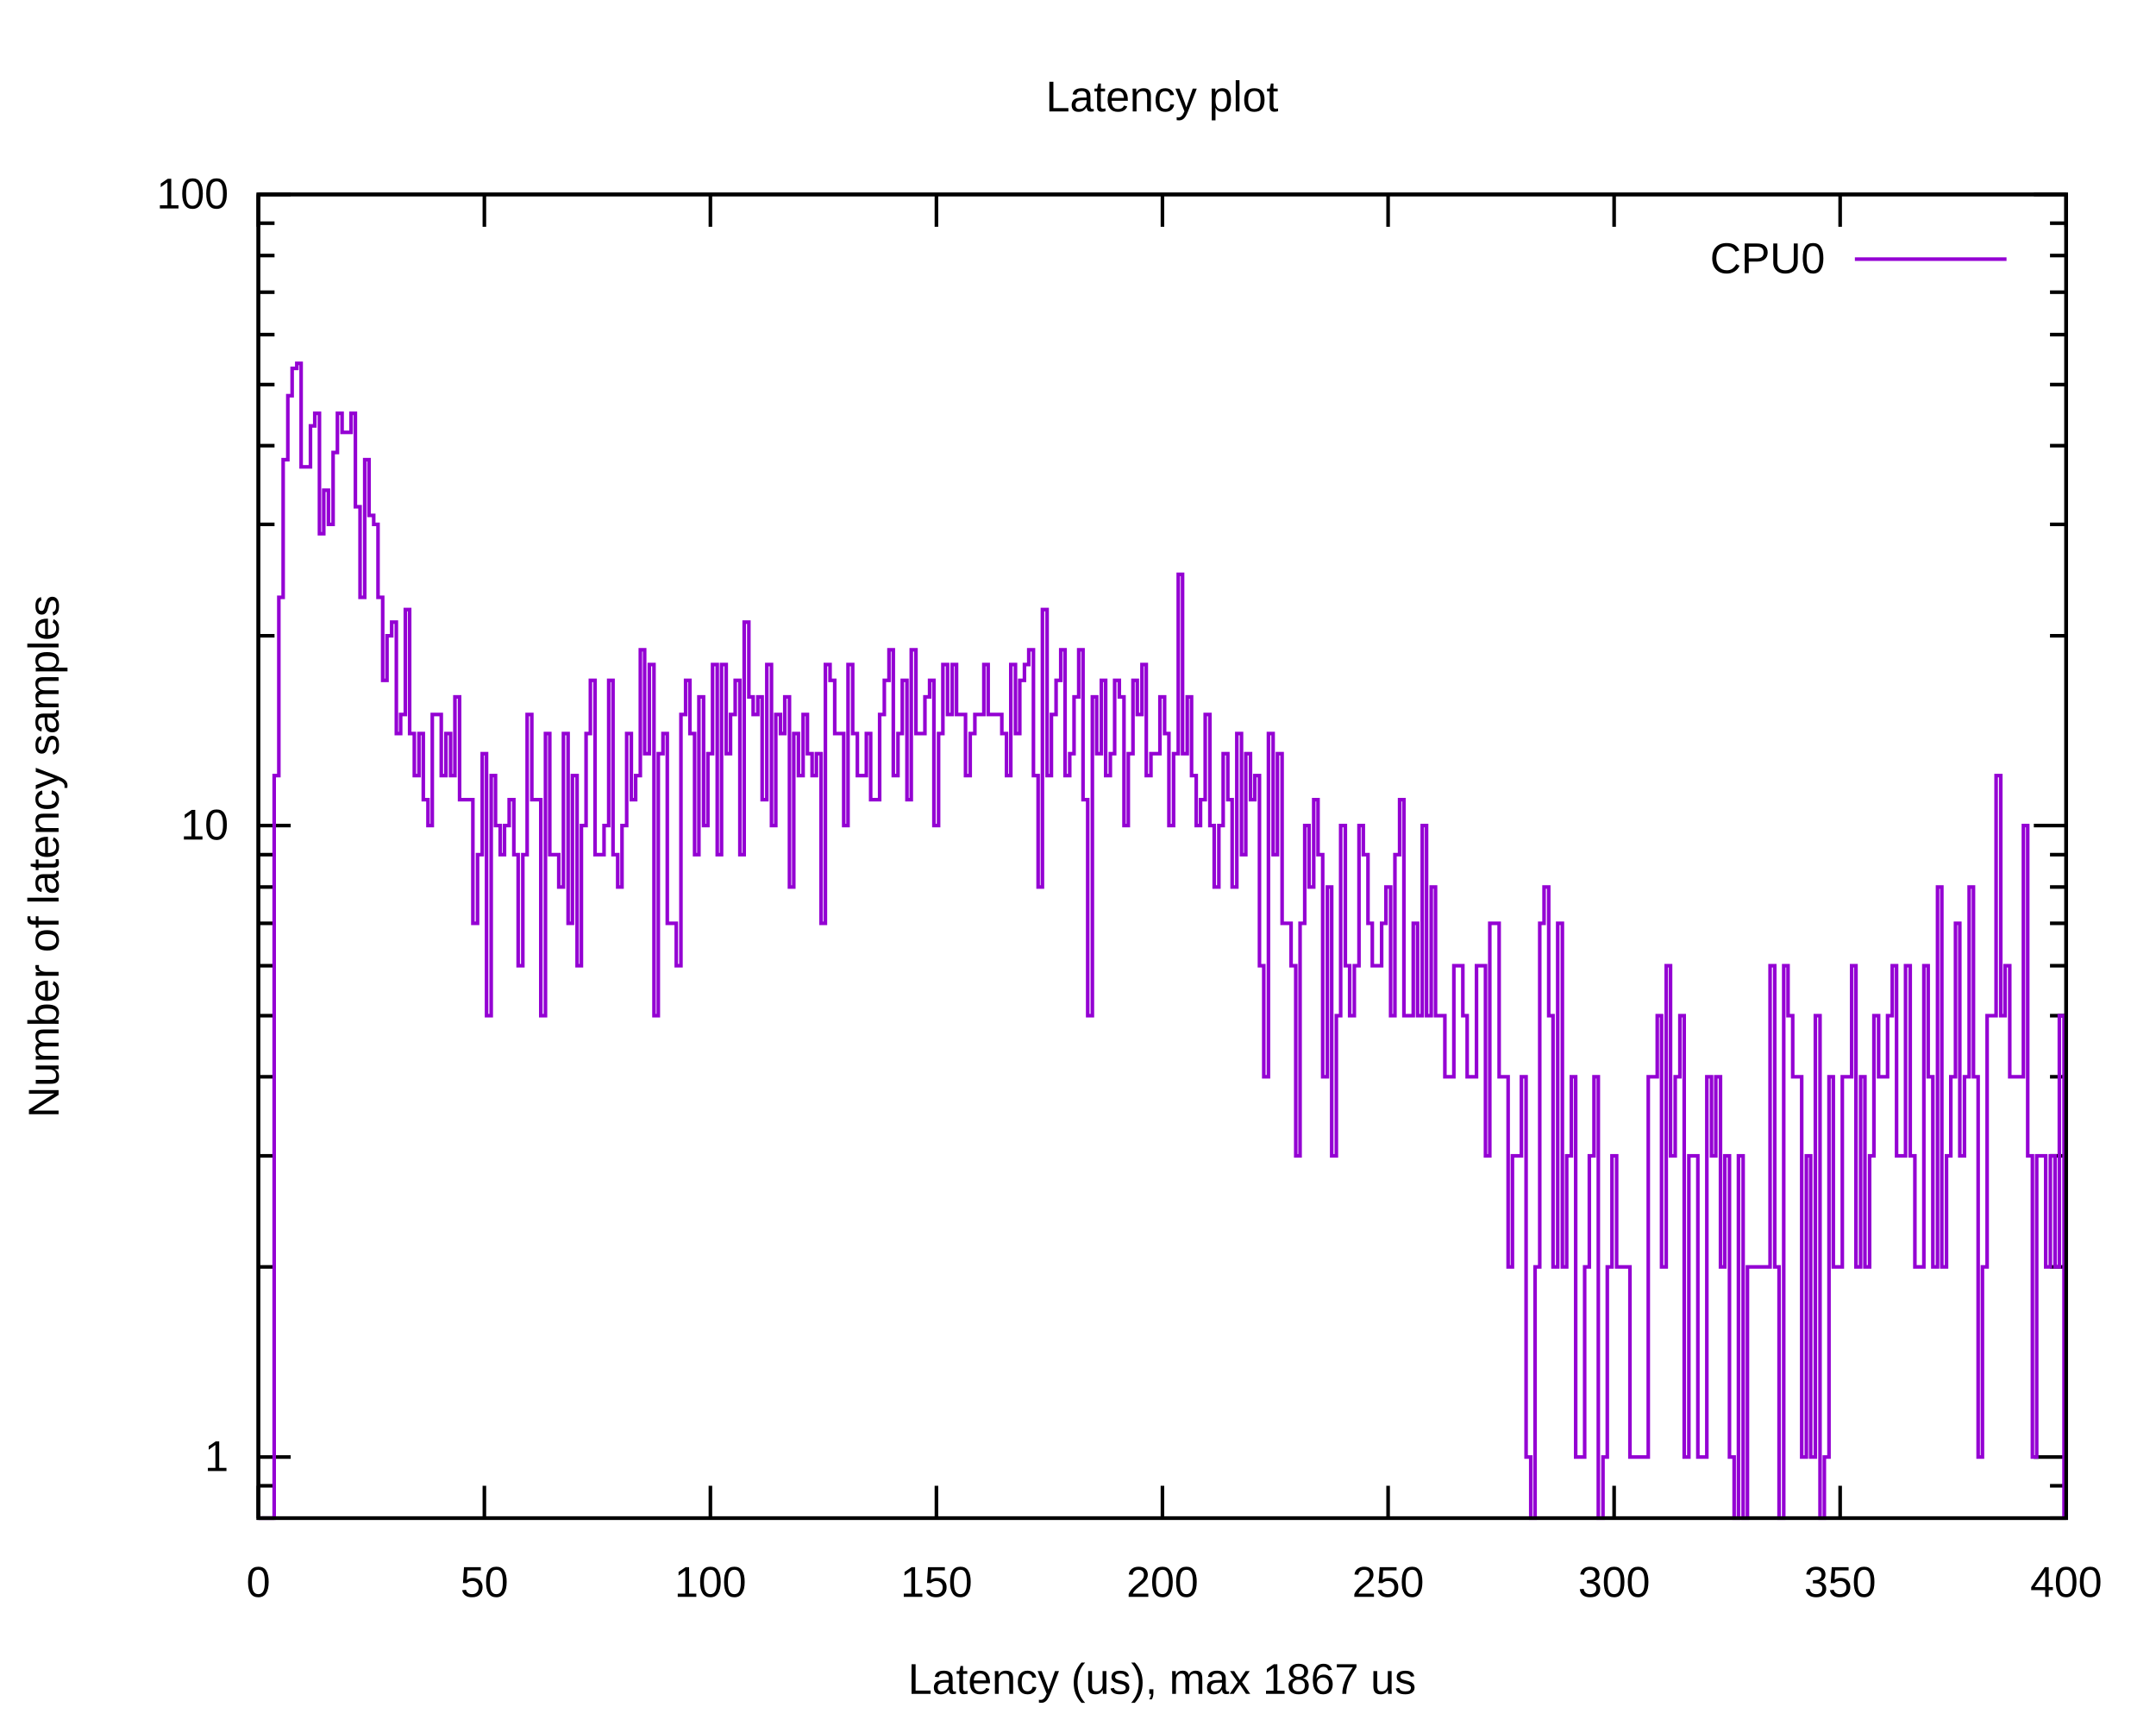
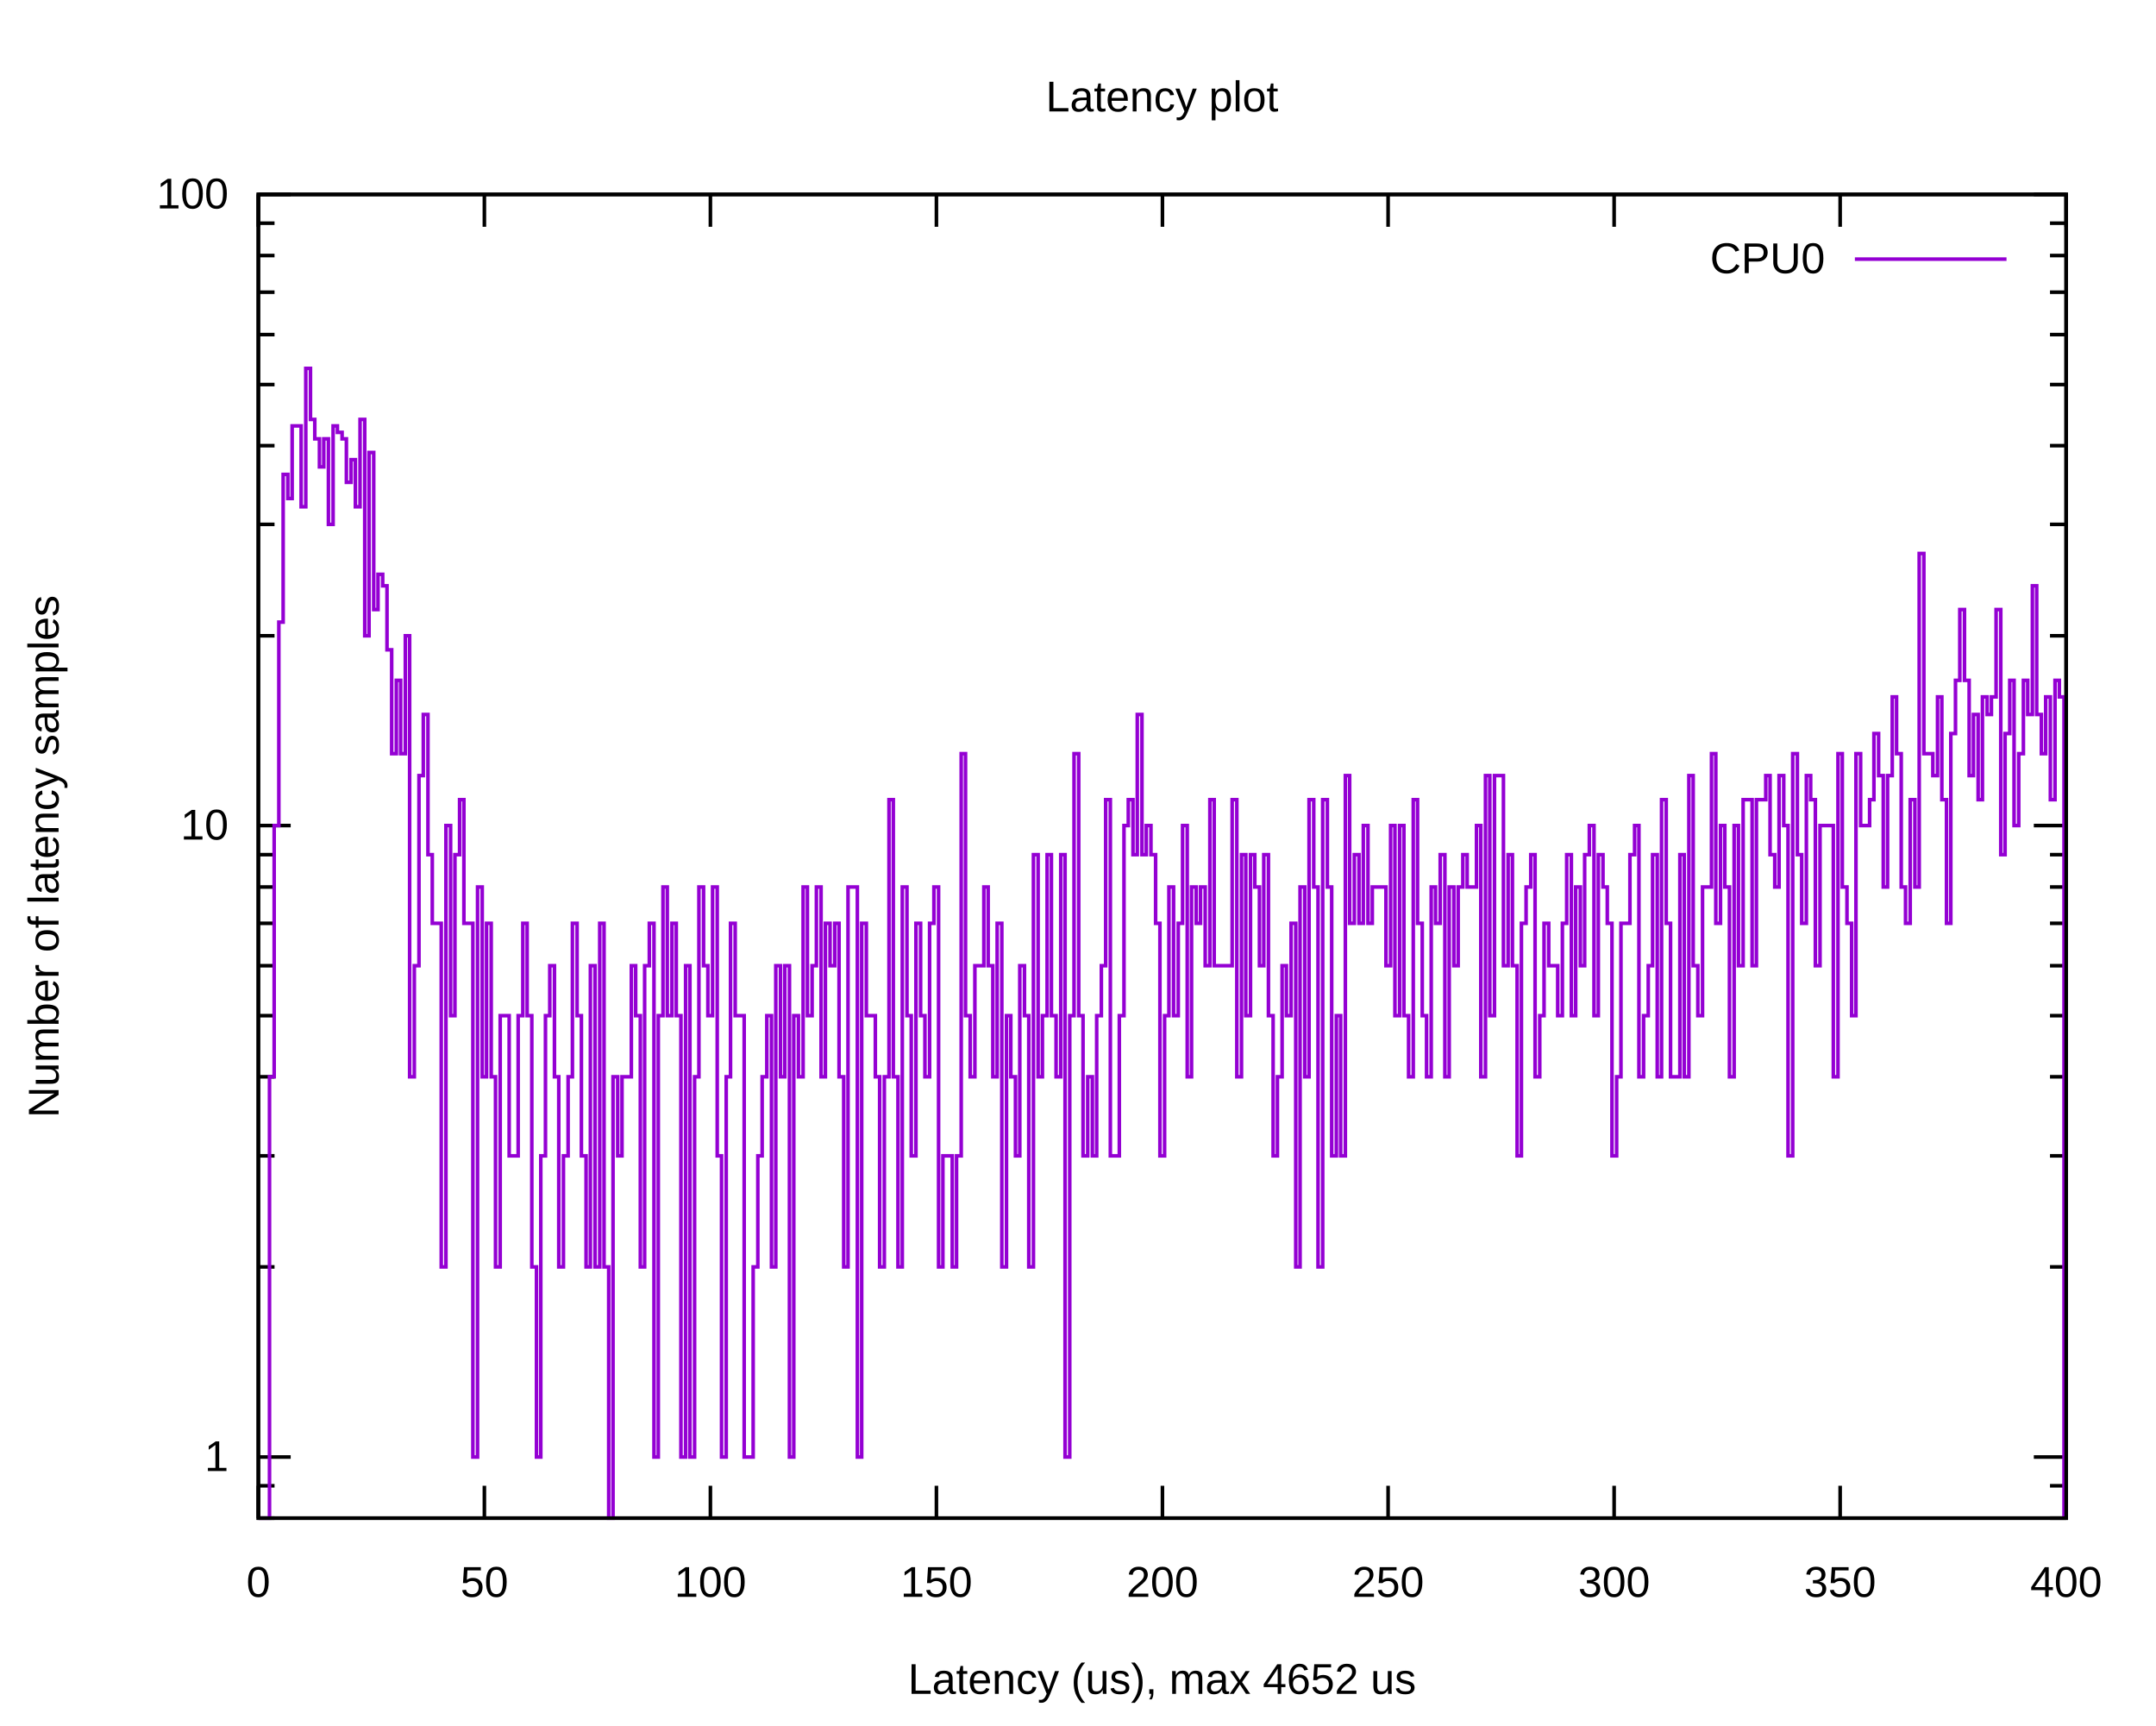
<svg xmlns="http://www.w3.org/2000/svg" xmlns:xlink="http://www.w3.org/1999/xlink" width="600" height="480" viewBox="0 0 600 480">
  <g id="gnuplot_canvas">
    <rect x="0" y="0" width="600" height="480" fill="none" />
    <defs>
      <circle id="gpDot" r="0.5" stroke-width="0.5" stroke="currentColor" />
      <path id="gpPt0" stroke-width="0.222" stroke="currentColor" d="M-1,0 h2 M0,-1 v2" />
      <path id="gpPt1" stroke-width="0.222" stroke="currentColor" d="M-1,-1 L1,1 M1,-1 L-1,1" />
      <path id="gpPt2" stroke-width="0.222" stroke="currentColor" d="M-1,0 L1,0 M0,-1 L0,1 M-1,-1 L1,1 M-1,1 L1,-1" />
      <rect id="gpPt3" stroke-width="0.222" stroke="currentColor" x="-1" y="-1" width="2" height="2" />
      <rect id="gpPt4" stroke-width="0.222" stroke="currentColor" fill="currentColor" x="-1" y="-1" width="2" height="2" />
      <circle id="gpPt5" stroke-width="0.222" stroke="currentColor" cx="0" cy="0" r="1" />
      <use xlink:href="#gpPt5" id="gpPt6" fill="currentColor" stroke="none" />
      <path id="gpPt7" stroke-width="0.222" stroke="currentColor" d="M0,-1.33 L-1.33,0.67 L1.33,0.67 z" />
      <use xlink:href="#gpPt7" id="gpPt8" fill="currentColor" stroke="none" />
      <use xlink:href="#gpPt7" id="gpPt9" stroke="currentColor" transform="rotate(180)" />
      <use xlink:href="#gpPt9" id="gpPt10" fill="currentColor" stroke="none" />
      <use xlink:href="#gpPt3" id="gpPt11" stroke="currentColor" transform="rotate(45)" />
      <use xlink:href="#gpPt11" id="gpPt12" fill="currentColor" stroke="none" />
      <path id="gpPt13" stroke-width="0.222" stroke="currentColor" d="M0,1.330 L1.265,0.411 L0.782,-1.067 L-0.782,-1.076 L-1.265,0.411 z" />
      <use xlink:href="#gpPt13" id="gpPt14" fill="currentColor" stroke="none" />
      <filter id="textbox" filterUnits="objectBoundingBox" x="0" y="0" height="1" width="1">
        <feFlood flood-color="white" flood-opacity="1" result="bgnd" />
        <feComposite in="SourceGraphic" in2="bgnd" operator="atop" />
      </filter>
      <filter id="greybox" filterUnits="objectBoundingBox" x="0" y="0" height="1" width="1">
        <feFlood flood-color="lightgrey" flood-opacity="1" result="grey" />
        <feComposite in="SourceGraphic" in2="grey" operator="atop" />
      </filter>
    </defs>
    <g fill="none" color="white" stroke="currentColor" stroke-width="1.00" stroke-linecap="butt" stroke-linejoin="miter">
</g>
    <g fill="none" color="black" stroke="currentColor" stroke-width="1.00" stroke-linecap="butt" stroke-linejoin="miter">
      <path stroke="black" d="M71.9,422.4 L76.4,422.4 M575.0,422.4 L570.5,422.4 M71.9,413.4 L76.4,413.4 M575.0,413.4 L570.5,413.4   M71.9,405.4 L80.9,405.4 M575.0,405.4 L566.0,405.4  " />
      <g transform="translate(63.6,409.3)" stroke="none" fill="black" font-family="Arial" font-size="12.00" text-anchor="end">
        <text>
          <tspan font-family="Arial"> 1</tspan>
        </text>
      </g>
    </g>
    <g fill="none" color="black" stroke="currentColor" stroke-width="1.00" stroke-linecap="butt" stroke-linejoin="miter">
      <path stroke="black" d="M71.9,352.5 L76.4,352.5 M575.0,352.5 L570.5,352.5 M71.9,321.6 L76.4,321.6 M575.0,321.6 L570.5,321.6   M71.9,299.6 L76.4,299.6 M575.0,299.6 L570.5,299.6 M71.9,282.6 L76.4,282.6 M575.0,282.6 L570.5,282.6   M71.9,268.7 L76.4,268.7 M575.0,268.7 L570.5,268.7 M71.9,256.9 L76.4,256.9 M575.0,256.9 L570.5,256.9   M71.9,246.8 L76.4,246.8 M575.0,246.8 L570.5,246.8 M71.9,237.8 L76.4,237.8 M575.0,237.8 L570.5,237.8   M71.9,229.7 L80.9,229.7 M575.0,229.7 L566.0,229.7  " />
      <g transform="translate(63.6,233.6)" stroke="none" fill="black" font-family="Arial" font-size="12.00" text-anchor="end">
        <text>
          <tspan font-family="Arial"> 10</tspan>
        </text>
      </g>
    </g>
    <g fill="none" color="black" stroke="currentColor" stroke-width="1.00" stroke-linecap="butt" stroke-linejoin="miter">
      <path stroke="black" d="M71.9,176.9 L76.4,176.9 M575.0,176.9 L570.5,176.9 M71.9,145.9 L76.4,145.9 M575.0,145.9 L570.5,145.9   M71.9,124.0 L76.4,124.0 M575.0,124.0 L570.5,124.0 M71.9,107.0 L76.4,107.0 M575.0,107.0 L570.5,107.0   M71.9,93.1 L76.4,93.1 M575.0,93.1 L570.5,93.1 M71.9,81.3 L76.4,81.3 M575.0,81.3 L570.5,81.3   M71.9,71.1 L76.4,71.1 M575.0,71.1 L570.5,71.1 M71.9,62.1 L76.4,62.1 M575.0,62.1 L570.5,62.1   M71.9,54.1 L80.9,54.1 M575.0,54.1 L566.0,54.1  " />
      <g transform="translate(63.6,58.0)" stroke="none" fill="black" font-family="Arial" font-size="12.00" text-anchor="end">
        <text>
          <tspan font-family="Arial"> 100</tspan>
        </text>
      </g>
    </g>
    <g fill="none" color="black" stroke="currentColor" stroke-width="1.00" stroke-linecap="butt" stroke-linejoin="miter">
      <path stroke="black" d="M71.9,422.4 L71.9,413.4 M71.9,54.1 L71.9,63.1  " />
      <g transform="translate(71.9,444.3)" stroke="none" fill="black" font-family="Arial" font-size="12.00" text-anchor="middle">
        <text>
          <tspan font-family="Arial"> 0</tspan>
        </text>
      </g>
    </g>
    <g fill="none" color="black" stroke="currentColor" stroke-width="1.00" stroke-linecap="butt" stroke-linejoin="miter">
      <path stroke="black" d="M134.8,422.4 L134.8,413.4 M134.8,54.1 L134.8,63.1  " />
      <g transform="translate(134.8,444.3)" stroke="none" fill="black" font-family="Arial" font-size="12.00" text-anchor="middle">
        <text>
          <tspan font-family="Arial"> 50</tspan>
        </text>
      </g>
    </g>
    <g fill="none" color="black" stroke="currentColor" stroke-width="1.00" stroke-linecap="butt" stroke-linejoin="miter">
      <path stroke="black" d="M197.7,422.4 L197.7,413.4 M197.7,54.1 L197.7,63.1  " />
      <g transform="translate(197.7,444.3)" stroke="none" fill="black" font-family="Arial" font-size="12.00" text-anchor="middle">
        <text>
          <tspan font-family="Arial"> 100</tspan>
        </text>
      </g>
    </g>
    <g fill="none" color="black" stroke="currentColor" stroke-width="1.00" stroke-linecap="butt" stroke-linejoin="miter">
      <path stroke="black" d="M260.6,422.4 L260.6,413.4 M260.6,54.1 L260.6,63.1  " />
      <g transform="translate(260.6,444.3)" stroke="none" fill="black" font-family="Arial" font-size="12.00" text-anchor="middle">
        <text>
          <tspan font-family="Arial"> 150</tspan>
        </text>
      </g>
    </g>
    <g fill="none" color="black" stroke="currentColor" stroke-width="1.00" stroke-linecap="butt" stroke-linejoin="miter">
      <path stroke="black" d="M323.5,422.4 L323.5,413.4 M323.5,54.1 L323.5,63.1  " />
      <g transform="translate(323.5,444.3)" stroke="none" fill="black" font-family="Arial" font-size="12.00" text-anchor="middle">
        <text>
          <tspan font-family="Arial"> 200</tspan>
        </text>
      </g>
    </g>
    <g fill="none" color="black" stroke="currentColor" stroke-width="1.00" stroke-linecap="butt" stroke-linejoin="miter">
      <path stroke="black" d="M386.3,422.4 L386.3,413.4 M386.3,54.1 L386.3,63.1  " />
      <g transform="translate(386.3,444.3)" stroke="none" fill="black" font-family="Arial" font-size="12.00" text-anchor="middle">
        <text>
          <tspan font-family="Arial"> 250</tspan>
        </text>
      </g>
    </g>
    <g fill="none" color="black" stroke="currentColor" stroke-width="1.00" stroke-linecap="butt" stroke-linejoin="miter">
      <path stroke="black" d="M449.2,422.4 L449.2,413.4 M449.2,54.1 L449.2,63.1  " />
      <g transform="translate(449.2,444.3)" stroke="none" fill="black" font-family="Arial" font-size="12.00" text-anchor="middle">
        <text>
          <tspan font-family="Arial"> 300</tspan>
        </text>
      </g>
    </g>
    <g fill="none" color="black" stroke="currentColor" stroke-width="1.00" stroke-linecap="butt" stroke-linejoin="miter">
      <path stroke="black" d="M512.1,422.4 L512.1,413.4 M512.1,54.1 L512.1,63.1  " />
      <g transform="translate(512.1,444.3)" stroke="none" fill="black" font-family="Arial" font-size="12.00" text-anchor="middle">
        <text>
          <tspan font-family="Arial"> 350</tspan>
        </text>
      </g>
    </g>
    <g fill="none" color="black" stroke="currentColor" stroke-width="1.00" stroke-linecap="butt" stroke-linejoin="miter">
      <path stroke="black" d="M575.0,422.4 L575.0,413.4 M575.0,54.1 L575.0,63.1  " />
      <g transform="translate(575.0,444.3)" stroke="none" fill="black" font-family="Arial" font-size="12.00" text-anchor="middle">
        <text>
          <tspan font-family="Arial"> 400</tspan>
        </text>
      </g>
    </g>
    <g fill="none" color="black" stroke="currentColor" stroke-width="1.00" stroke-linecap="butt" stroke-linejoin="miter">
</g>
    <g fill="none" color="black" stroke="currentColor" stroke-width="1.00" stroke-linecap="butt" stroke-linejoin="miter">
      <path stroke="black" d="M71.9,54.1 L71.9,422.4 L575.0,422.4 L575.0,54.1 L71.9,54.1 Z  " />
    </g>
    <g fill="none" color="black" stroke="currentColor" stroke-width="1.00" stroke-linecap="butt" stroke-linejoin="miter">
      <g transform="translate(16.3,238.3) rotate(270)" stroke="none" fill="black" font-family="Arial" font-size="12.00" text-anchor="middle">
        <text>
          <tspan font-family="Arial">Number of latency samples</tspan>
        </text>
      </g>
    </g>
    <g fill="none" color="black" stroke="currentColor" stroke-width="1.00" stroke-linecap="butt" stroke-linejoin="miter">
      <g transform="translate(323.4,471.3)" stroke="none" fill="black" font-family="Arial" font-size="12.00" text-anchor="middle">
        <text>
-           <tspan font-family="Arial">Latency (us), max 1867 us</tspan>
+           <tspan font-family="Arial">Latency (us), max 4652 us</tspan>
        </text>
      </g>
    </g>
    <g fill="none" color="black" stroke="currentColor" stroke-width="1.00" stroke-linecap="butt" stroke-linejoin="miter">
      <g transform="translate(323.4,31.0)" stroke="none" fill="black" font-family="Arial" font-size="12.00" text-anchor="middle">
        <text>
          <tspan font-family="Arial">Latency plot</tspan>
        </text>
      </g>
    </g>
    <g id="gnuplot_plot_1">
      <g fill="none" color="black" stroke="currentColor" stroke-width="1.00" stroke-linecap="butt" stroke-linejoin="miter">
        <g transform="translate(507.9,76.0)" stroke="none" fill="black" font-family="Arial" font-size="12.00" text-anchor="end">
          <text>
            <tspan font-family="Arial"> CPU0</tspan>
          </text>
        </g>
      </g>
      <g fill="none" color="black" stroke="currentColor" stroke-width="1.00" stroke-linecap="butt" stroke-linejoin="miter">
-         <path stroke="rgb(148,   0, 211)" d="M516.2,72.1 L558.4,72.1 M71.9,422.4 L72.5,422.4 L73.8,422.4 L75.0,422.4 L76.3,422.4 L76.3,215.8   L77.6,215.8 L77.6,166.2 L78.8,166.2 L78.8,127.9 L80.1,127.9 L80.1,110.1 L81.3,110.1 L81.3,102.5   L82.6,102.5 L82.6,101.1 L83.8,101.1 L83.8,129.9 L85.1,129.9 L86.4,129.9 L86.4,118.5 L87.6,118.5   L87.6,115.0 L88.9,115.0 L88.9,148.5 L90.1,148.5 L90.1,136.4 L91.4,136.4 L91.4,145.9 L92.7,145.9   L92.7,125.9 L93.9,125.9 L93.9,115.0 L95.2,115.0 L95.2,120.3 L96.4,120.3 L97.7,120.3 L97.7,115.0   L98.9,115.0 L98.9,141.0 L100.2,141.0 L100.2,166.2 L101.5,166.2 L101.5,127.9 L102.7,127.9 L102.7,143.4   L104.0,143.4 L104.0,145.9 L105.2,145.9 L105.2,166.2 L106.5,166.2 L106.5,189.3 L107.7,189.3 L107.7,176.9   L109.0,176.9 L109.0,173.1 L110.3,173.1 L110.3,204.1 L111.5,204.1 L111.5,198.8 L112.8,198.8 L112.8,169.6   L114.0,169.6 L114.0,204.1 L115.3,204.1 L115.3,215.8 L116.6,215.8 L116.6,204.1 L117.8,204.1 L117.8,222.5   L119.1,222.5 L119.1,229.7 L120.3,229.7 L120.3,198.8 L121.6,198.8 L122.8,198.8 L122.8,215.8 L124.1,215.8   L124.1,204.1 L125.4,204.1 L125.4,215.8 L126.6,215.8 L126.6,193.9 L127.9,193.9 L127.9,222.5 L129.1,222.5   L130.4,222.5 L131.6,222.5 L131.6,256.9 L132.9,256.9 L132.9,237.8 L134.2,237.8 L134.2,209.7 L135.4,209.7   L135.4,282.6 L136.7,282.6 L136.7,215.8 L137.9,215.8 L137.9,229.7 L139.2,229.7 L139.2,237.8 L140.4,237.8   L140.4,229.7 L141.7,229.7 L141.7,222.5 L143.0,222.5 L143.0,237.8 L144.2,237.8 L144.2,268.7 L145.5,268.7   L145.5,237.8 L146.7,237.8 L146.7,198.8 L148.0,198.8 L148.0,222.5 L149.3,222.5 L150.5,222.5 L150.5,282.6   L151.8,282.6 L151.8,204.1 L153.0,204.1 L153.0,237.8 L154.3,237.8 L155.5,237.8 L155.5,246.8 L156.8,246.8   L156.8,204.1 L158.1,204.1 L158.1,256.9 L159.3,256.9 L159.3,215.8 L160.6,215.8 L160.6,268.7 L161.8,268.7   L161.8,229.7 L163.1,229.7 L163.1,204.1 L164.3,204.1 L164.3,189.3 L165.6,189.3 L165.6,237.8 L166.9,237.8   L168.1,237.8 L168.1,229.7 L169.4,229.7 L169.4,189.3 L170.6,189.3 L170.6,237.8 L171.9,237.8 L171.9,246.8   L173.1,246.8 L173.1,229.7 L174.4,229.7 L174.4,204.1 L175.7,204.1 L175.7,222.5 L176.9,222.5 L176.9,215.8   L178.2,215.8 L178.2,180.8 L179.4,180.8 L179.4,209.7 L180.7,209.7 L180.7,184.9 L182.0,184.9 L182.0,282.6   L183.2,282.6 L183.2,209.7 L184.5,209.7 L184.5,204.1 L185.7,204.1 L185.7,256.9 L187.0,256.9 L188.2,256.9   L188.2,268.7 L189.5,268.7 L189.5,198.8 L190.8,198.8 L190.8,189.3 L192.0,189.3 L192.0,204.1 L193.3,204.1   L193.3,237.8 L194.5,237.8 L194.5,193.9 L195.8,193.9 L195.8,229.7 L197.0,229.7 L197.0,209.7 L198.3,209.7   L198.3,184.9 L199.6,184.9 L199.6,237.8 L200.8,237.8 L200.8,184.9 L202.1,184.9 L202.1,209.7 L203.3,209.7   L203.3,198.8 L204.6,198.8 L204.6,189.3 L205.9,189.3 L205.9,237.8 L207.1,237.8 L207.1,173.1 L208.4,173.1   L208.4,193.9 L209.6,193.9 L209.6,198.8 L210.9,198.8 L210.9,193.9 L212.1,193.9 L212.1,222.5 L213.4,222.5   L213.4,184.9 L214.7,184.9 L214.7,229.7 L215.9,229.7 L215.9,198.8 L217.2,198.8 L217.2,204.1 L218.4,204.1   L218.4,193.9 L219.7,193.9 L219.7,246.8 L220.9,246.8 L220.9,204.1 L222.2,204.1 L222.2,215.8 L223.5,215.8   L223.5,198.8 L224.7,198.8 L224.7,209.7 L226.0,209.7 L226.0,215.8 L227.2,215.8 L227.2,209.7 L228.5,209.7   L228.5,256.9 L229.7,256.9 L229.7,184.9 L231.0,184.9 L231.0,189.3 L232.3,189.3 L232.3,204.1 L233.5,204.1   L234.8,204.1 L234.8,229.7 L236.0,229.7 L236.0,184.9 L237.3,184.9 L237.3,204.1 L238.6,204.1 L238.6,215.8   L239.8,215.8 L241.1,215.8 L241.1,204.1 L242.3,204.1 L242.3,222.5 L243.6,222.5 L244.8,222.5 L244.8,198.8   L246.1,198.8 L246.1,189.3 L247.4,189.3 L247.4,180.8 L248.6,180.8 L248.6,215.8 L249.9,215.8 L249.9,204.1   L251.1,204.1 L251.1,189.3 L252.4,189.3 L252.4,222.5 L253.6,222.5 L253.6,180.8 L254.9,180.8 L254.9,204.1   L256.2,204.1 L257.4,204.1 L257.4,193.9 L258.7,193.9 L258.7,189.3 L259.9,189.3 L259.9,229.7 L261.2,229.7   L261.2,204.1 L262.4,204.1 L262.4,184.9 L263.7,184.9 L263.7,198.8 L265.0,198.8 L265.0,184.9 L266.2,184.9   L266.2,198.8 L267.5,198.8 L268.7,198.8 L268.7,215.8 L270.0,215.8 L270.0,204.1 L271.3,204.1 L271.3,198.8   L272.5,198.8 L273.8,198.8 L273.8,184.9 L275.0,184.9 L275.0,198.8 L276.3,198.8 L277.5,198.8 L278.8,198.8   L278.8,204.1 L280.1,204.1 L280.1,215.8 L281.3,215.8 L281.3,184.9 L282.6,184.9 L282.6,204.1 L283.8,204.1   L283.8,189.3 L285.1,189.3 L285.1,184.9 L286.3,184.9 L286.3,180.8 L287.6,180.8 L287.6,215.8 L288.9,215.8   L288.9,246.8 L290.1,246.8 L290.1,169.6 L291.4,169.6 L291.4,215.8 L292.6,215.8 L292.6,198.8 L293.9,198.8   L293.9,189.3 L295.2,189.3 L295.2,180.8 L296.4,180.8 L296.4,215.8 L297.7,215.8 L297.7,209.7 L298.9,209.7   L298.9,193.9 L300.2,193.9 L300.2,180.8 L301.4,180.8 L301.4,222.5 L302.7,222.5 L302.7,282.6 L304.0,282.6   L304.0,193.9 L305.2,193.9 L305.2,209.7 L306.5,209.7 L306.5,189.3 L307.7,189.3 L307.7,215.8 L309.0,215.8   L309.0,209.7 L310.2,209.7 L310.2,189.3 L311.5,189.3 L311.5,193.9 L312.8,193.9 L312.8,229.7 L314.0,229.7   L314.0,209.7 L315.3,209.7 L315.3,189.3 L316.5,189.3 L316.5,198.8 L317.8,198.8 L317.8,184.9 L319.0,184.9   L319.0,215.8 L320.3,215.8 L320.3,209.7 L321.6,209.7 L322.8,209.7 L322.8,193.9 L324.1,193.9 L324.1,204.1   L325.3,204.1 L325.3,229.7 L326.6,229.7 L326.6,209.7 L327.9,209.7 L327.9,159.8 L329.1,159.8 L329.1,209.7   L330.4,209.7 L330.4,193.9 L331.6,193.9 L331.6,215.8 L332.9,215.8 L332.9,229.7 L334.1,229.7 L334.1,222.5   L335.4,222.5 L335.4,198.8 L336.7,198.8 L336.7,229.7 L337.9,229.7 L337.9,246.8 L339.2,246.8 L339.2,229.7   L340.4,229.7 L340.4,209.7 L341.7,209.7 L341.7,222.5 L342.9,222.5 L342.9,246.8 L344.2,246.8 L344.2,204.1   L345.5,204.1 L345.5,237.8 L346.7,237.8 L346.7,209.7 L348.0,209.7 L348.0,222.5 L349.2,222.5 L349.2,215.8   L350.5,215.8 L350.5,268.7 L351.7,268.7 L351.7,299.6 L353.0,299.6 L353.0,204.1 L354.3,204.1 L354.3,237.8   L355.5,237.8 L355.5,209.7 L356.8,209.7 L356.8,256.9 L358.0,256.9 L359.3,256.9 L359.3,268.7 L360.6,268.7   L360.6,321.6 L361.8,321.6 L361.8,256.9 L363.1,256.9 L363.1,229.7 L364.3,229.7 L364.3,246.8 L365.6,246.8   L365.6,222.5 L366.8,222.5 L366.8,237.8 L368.1,237.8 L368.1,299.6 L369.4,299.6 L369.4,246.8 L370.6,246.8   L370.6,321.6 L371.9,321.6 L371.9,282.6 L373.1,282.6 L373.1,229.7 L374.4,229.7 L374.4,268.7 L375.6,268.7   L375.6,282.6 L376.9,282.6 L376.9,268.7 L378.2,268.7 L378.2,229.7 L379.4,229.7 L379.4,237.8 L380.7,237.8   L380.7,256.9 L381.9,256.9 L381.9,268.7 L383.2,268.7 L384.5,268.7 L384.5,256.9 L385.7,256.9 L385.7,246.8   L387.0,246.8 L387.0,282.6 L388.2,282.6 L388.2,237.8 L389.5,237.8 L389.5,222.5 L390.7,222.5 L390.7,282.6   L392.0,282.6 L393.3,282.6 L393.3,256.9 L394.5,256.9 L394.5,282.6 L395.8,282.6 L395.8,229.7 L397.0,229.7   L397.0,282.6 L398.3,282.6 L398.3,246.8 L399.5,246.8 L399.5,282.6 L400.8,282.6 L402.1,282.6 L402.1,299.6   L403.3,299.6 L404.6,299.6 L404.6,268.7 L405.8,268.7 L407.1,268.7 L407.1,282.6 L408.3,282.6 L408.3,299.6   L409.6,299.6 L410.9,299.6 L410.9,268.7 L412.1,268.7 L413.4,268.7 L413.4,321.6 L414.6,321.6 L414.6,256.9   L415.9,256.9 L417.2,256.9 L417.2,299.6 L418.4,299.6 L419.7,299.6 L419.7,352.5 L420.9,352.5 L420.9,321.6   L422.2,321.6 L423.4,321.6 L423.4,299.6 L424.7,299.6 L424.7,405.4 L426.0,405.4 L426.0,422.4 L427.2,422.4   L427.2,352.5 L428.5,352.5 L428.5,256.9 L429.7,256.9 L429.7,246.8 L431.0,246.8 L431.0,282.6 L432.2,282.6   L432.2,352.5 L433.5,352.5 L433.5,256.9 L434.8,256.9 L434.8,352.5 L436.0,352.5 L436.0,321.6 L437.3,321.6   L437.3,299.6 L438.5,299.6 L438.5,405.4 L439.8,405.4 L441.0,405.4 L441.0,352.5 L442.3,352.5 L442.3,321.6   L443.6,321.6 L443.6,299.6 L444.8,299.6 L444.8,422.4 L446.1,422.4 L446.1,405.4 L447.3,405.4 L447.3,352.5   L448.6,352.5 L448.6,321.6 L449.9,321.6 L449.9,352.5 L451.1,352.5 L452.4,352.5 L453.6,352.5 L453.6,405.4   L454.9,405.4 L456.1,405.4 L457.4,405.4 L458.7,405.4 L458.7,299.6 L459.9,299.6 L461.2,299.6 L461.2,282.6   L462.4,282.6 L462.4,352.5 L463.7,352.5 L463.7,268.7 L464.9,268.7 L464.9,321.6 L466.2,321.6 L466.2,299.6   L467.5,299.6 L467.5,282.6 L468.7,282.6 L468.7,405.4 L470.0,405.4 L470.0,321.6 L471.2,321.6 L472.5,321.6   L472.5,405.4 L473.8,405.4 L475.0,405.4 L475.0,299.6 L476.3,299.6 L476.3,321.6 L477.5,321.6 L477.5,299.6   L478.8,299.6 L478.8,352.5 L480.0,352.5 L480.0,321.6 L481.3,321.6 L481.3,405.4 L482.6,405.4 L482.6,422.4   L483.8,422.4 L483.8,321.6 L485.1,321.6 L485.1,422.4 L486.3,422.4 L486.3,352.5 L487.6,352.5 L488.8,352.5   L490.1,352.5 L491.4,352.5 L492.6,352.5 L492.6,268.7 L493.9,268.7 L493.9,352.5 L495.1,352.5 L495.1,422.4   L496.4,422.4 L496.4,268.7 L497.6,268.7 L497.6,282.6 L498.9,282.6 L498.9,299.6 L500.2,299.6 L501.4,299.6   L501.4,405.4 L502.7,405.4 L502.7,321.6 L503.9,321.6 L503.9,405.4 L505.2,405.4 L505.2,282.6 L506.5,282.6   L506.5,422.4 L507.7,422.4 L507.7,405.4 L509.0,405.4 L509.0,299.6 L510.2,299.6 L510.2,352.5 L511.5,352.5   L512.7,352.5 L512.7,299.6 L514.0,299.6 L515.3,299.6 L515.3,268.7 L516.5,268.7 L516.5,352.5 L517.8,352.5   L517.8,299.6 L519.0,299.6 L519.0,352.5 L520.3,352.5 L520.3,321.6 L521.5,321.6 L521.5,282.6 L522.8,282.6   L522.8,299.6 L524.1,299.6 L525.3,299.6 L525.3,282.6 L526.6,282.6 L526.6,268.7 L527.8,268.7 L527.8,321.6   L529.1,321.6 L530.3,321.6 L530.3,268.7 L531.6,268.7 L531.6,321.6 L532.9,321.6 L532.9,352.5 L534.1,352.5   L535.4,352.5 L535.4,268.7 L536.6,268.7 L536.6,299.6 L537.9,299.6 L537.9,352.5 L539.2,352.5 L539.2,246.8   L540.4,246.8 L540.4,352.5 L541.7,352.5 L541.7,321.6 L542.9,321.6 L542.9,299.6 L544.2,299.6 L544.2,256.9   L545.4,256.9 L545.4,321.6 L546.7,321.6 L546.7,299.6 L548.0,299.6 L548.0,246.8 L549.2,246.8 L549.2,299.6   L550.5,299.6 L550.5,405.4 L551.7,405.4 L551.7,352.5 L553.0,352.5 L553.0,282.6 L554.2,282.6 L555.5,282.6   L555.5,215.8 L556.8,215.8 L556.8,282.6 L558.0,282.6 L558.0,268.7 L559.3,268.7 L559.3,299.6 L560.5,299.6   L561.8,299.6 L563.1,299.6 L563.1,229.7 L564.3,229.7 L564.3,321.6 L565.6,321.6 L565.6,405.4 L566.8,405.4   L566.8,321.6 L568.1,321.6 L569.3,321.6 L569.3,352.5 L570.6,352.5 L570.6,321.6 L571.9,321.6 L571.9,352.5   L573.1,352.5 L573.1,282.6 L574.4,282.6 L574.4,422.4  " />
+         <path stroke="rgb(148,   0, 211)" d="M516.2,72.1 L558.4,72.1 M71.9,422.4 L72.5,422.4 L73.8,422.4 L75.0,422.4 L75.0,299.6 L76.3,299.6   L76.3,229.7 L77.6,229.7 L77.6,173.1 L78.8,173.1 L78.8,132.0 L80.1,132.0 L80.1,138.7 L81.3,138.7   L81.3,118.5 L82.6,118.5 L83.8,118.5 L83.8,141.0 L85.1,141.0 L85.1,102.5 L86.4,102.5 L86.4,116.7   L87.6,116.7 L87.6,122.1 L88.9,122.1 L88.9,129.9 L90.1,129.9 L90.1,122.1 L91.4,122.1 L91.4,145.9   L92.7,145.9 L92.7,118.5 L93.9,118.5 L93.9,120.3 L95.2,120.3 L95.2,122.1 L96.4,122.1 L96.4,134.2   L97.7,134.2 L97.7,127.9 L98.9,127.9 L98.9,141.0 L100.2,141.0 L100.2,116.7 L101.5,116.7 L101.5,176.9   L102.7,176.9 L102.7,125.9 L104.0,125.9 L104.0,169.6 L105.2,169.6 L105.2,159.8 L106.5,159.8 L106.5,163.0   L107.7,163.0 L107.7,180.8 L109.0,180.8 L109.0,209.7 L110.3,209.7 L110.3,189.3 L111.5,189.3 L111.5,209.7   L112.8,209.7 L112.8,176.9 L114.0,176.9 L114.0,299.6 L115.3,299.6 L115.3,268.7 L116.6,268.7 L116.6,215.8   L117.8,215.8 L117.8,198.8 L119.1,198.8 L119.1,237.8 L120.3,237.8 L120.3,256.9 L121.6,256.9 L122.8,256.9   L122.8,352.5 L124.1,352.5 L124.1,229.7 L125.4,229.7 L125.4,282.6 L126.6,282.6 L126.6,237.8 L127.9,237.8   L127.9,222.5 L129.1,222.5 L129.1,256.9 L130.4,256.9 L131.6,256.9 L131.6,405.4 L132.9,405.4 L132.9,246.8   L134.2,246.8 L134.2,299.6 L135.4,299.6 L135.4,256.9 L136.7,256.9 L136.7,299.6 L137.9,299.6 L137.9,352.5   L139.2,352.5 L139.2,282.6 L140.4,282.6 L141.7,282.6 L141.7,321.6 L143.0,321.6 L144.2,321.6 L144.2,282.6   L145.5,282.6 L145.5,256.9 L146.7,256.9 L146.7,282.6 L148.0,282.6 L148.0,352.5 L149.3,352.5 L149.3,405.4   L150.5,405.4 L150.5,321.6 L151.8,321.6 L151.8,282.6 L153.0,282.6 L153.0,268.7 L154.3,268.7 L154.3,299.6   L155.5,299.6 L155.5,352.5 L156.8,352.5 L156.8,321.6 L158.1,321.6 L158.1,299.6 L159.3,299.6 L159.3,256.9   L160.6,256.9 L160.6,282.6 L161.8,282.6 L161.8,321.6 L163.1,321.6 L163.1,352.5 L164.3,352.5 L164.3,268.7   L165.6,268.7 L165.6,352.5 L166.9,352.5 L166.9,256.9 L168.1,256.9 L168.1,352.5 L169.4,352.5 L169.4,422.4   L170.6,422.4 L170.6,299.6 L171.9,299.6 L171.9,321.6 L173.1,321.6 L173.1,299.6 L174.4,299.6 L175.7,299.6   L175.7,268.7 L176.9,268.7 L176.9,282.6 L178.2,282.6 L178.2,352.5 L179.4,352.5 L179.4,268.7 L180.7,268.7   L180.7,256.9 L182.0,256.9 L182.0,405.4 L183.2,405.4 L183.2,282.6 L184.5,282.6 L184.5,246.8 L185.7,246.8   L185.7,282.6 L187.0,282.6 L187.0,256.9 L188.2,256.9 L188.2,282.6 L189.5,282.6 L189.5,405.4 L190.8,405.4   L190.8,268.7 L192.0,268.7 L192.0,405.4 L193.3,405.4 L193.3,299.6 L194.5,299.6 L194.5,246.8 L195.8,246.8   L195.8,268.7 L197.0,268.7 L197.0,282.6 L198.3,282.6 L198.3,246.8 L199.6,246.8 L199.6,321.6 L200.8,321.6   L200.8,405.4 L202.1,405.4 L202.1,299.6 L203.3,299.6 L203.3,256.9 L204.6,256.9 L204.6,282.6 L205.9,282.6   L207.1,282.6 L207.1,405.4 L208.4,405.4 L209.6,405.4 L209.6,352.5 L210.9,352.5 L210.9,321.6 L212.1,321.6   L212.1,299.6 L213.4,299.6 L213.4,282.6 L214.7,282.6 L214.7,352.5 L215.9,352.5 L215.9,268.7 L217.2,268.7   L217.2,299.6 L218.4,299.6 L218.4,268.7 L219.7,268.7 L219.7,405.4 L220.9,405.4 L220.9,282.6 L222.2,282.6   L222.2,299.6 L223.5,299.6 L223.5,246.8 L224.7,246.8 L224.7,282.6 L226.0,282.6 L226.0,268.7 L227.2,268.7   L227.2,246.8 L228.5,246.8 L228.5,299.6 L229.7,299.6 L229.7,256.9 L231.0,256.9 L231.0,268.7 L232.3,268.7   L232.3,256.9 L233.5,256.9 L233.5,299.6 L234.8,299.6 L234.8,352.5 L236.0,352.5 L236.0,246.8 L237.3,246.8   L238.6,246.8 L238.6,405.4 L239.8,405.4 L239.8,256.9 L241.1,256.9 L241.1,282.6 L242.3,282.6 L243.6,282.6   L243.6,299.6 L244.8,299.6 L244.8,352.5 L246.1,352.5 L246.1,299.6 L247.4,299.6 L247.4,222.5 L248.6,222.5   L248.6,299.6 L249.9,299.6 L249.9,352.5 L251.1,352.5 L251.1,246.8 L252.4,246.8 L252.4,282.6 L253.6,282.6   L253.6,321.6 L254.9,321.6 L254.9,256.9 L256.2,256.9 L256.2,282.6 L257.4,282.6 L257.4,299.6 L258.7,299.6   L258.7,256.9 L259.9,256.9 L259.9,246.8 L261.2,246.8 L261.2,352.5 L262.4,352.5 L262.4,321.6 L263.7,321.6   L265.0,321.6 L265.0,352.5 L266.2,352.5 L266.2,321.6 L267.5,321.6 L267.5,209.7 L268.7,209.7 L268.7,282.6   L270.0,282.6 L270.0,299.6 L271.3,299.6 L271.3,268.7 L272.5,268.7 L273.8,268.7 L273.8,246.8 L275.0,246.8   L275.0,268.7 L276.3,268.7 L276.3,299.6 L277.5,299.6 L277.5,256.9 L278.8,256.9 L278.8,352.5 L280.1,352.5   L280.1,282.6 L281.3,282.6 L281.3,299.6 L282.6,299.6 L282.6,321.6 L283.8,321.6 L283.8,268.7 L285.1,268.7   L285.1,282.6 L286.3,282.6 L286.3,352.5 L287.6,352.5 L287.6,237.8 L288.9,237.8 L288.9,299.6 L290.1,299.6   L290.1,282.6 L291.4,282.6 L291.4,237.8 L292.6,237.8 L292.6,282.6 L293.9,282.6 L293.9,299.6 L295.2,299.6   L295.2,237.8 L296.4,237.8 L296.4,405.4 L297.7,405.4 L297.7,282.6 L298.9,282.6 L298.9,209.7 L300.2,209.7   L300.2,282.6 L301.4,282.6 L301.4,321.6 L302.7,321.6 L302.7,299.6 L304.0,299.6 L304.0,321.6 L305.2,321.6   L305.2,282.6 L306.5,282.6 L306.5,268.7 L307.7,268.7 L307.7,222.5 L309.0,222.5 L309.0,321.6 L310.2,321.6   L311.5,321.6 L311.5,282.6 L312.8,282.6 L312.8,229.7 L314.0,229.7 L314.0,222.5 L315.3,222.5 L315.3,237.8   L316.5,237.8 L316.5,198.8 L317.8,198.8 L317.8,237.8 L319.0,237.8 L319.0,229.7 L320.3,229.7 L320.3,237.8   L321.6,237.8 L321.6,256.9 L322.8,256.9 L322.8,321.6 L324.1,321.6 L324.1,282.6 L325.3,282.6 L325.3,246.8   L326.6,246.8 L326.6,282.6 L327.9,282.6 L327.9,256.9 L329.1,256.9 L329.1,229.7 L330.4,229.7 L330.4,299.6   L331.6,299.6 L331.6,246.8 L332.9,246.8 L332.9,256.9 L334.1,256.9 L334.1,246.8 L335.4,246.8 L335.4,268.7   L336.7,268.7 L336.7,222.5 L337.9,222.5 L337.9,268.7 L339.2,268.7 L340.4,268.7 L341.7,268.7 L342.9,268.7   L342.9,222.5 L344.2,222.5 L344.2,299.6 L345.5,299.6 L345.5,237.8 L346.7,237.8 L346.7,282.6 L348.0,282.6   L348.0,237.8 L349.2,237.8 L349.2,246.8 L350.5,246.8 L350.5,268.7 L351.7,268.7 L351.7,237.8 L353.0,237.8   L353.0,282.6 L354.3,282.6 L354.3,321.6 L355.5,321.6 L355.5,299.6 L356.8,299.6 L356.8,268.7 L358.0,268.7   L358.0,282.6 L359.3,282.6 L359.3,256.9 L360.6,256.9 L360.6,352.5 L361.8,352.5 L361.8,246.8 L363.1,246.8   L363.1,299.6 L364.3,299.6 L364.3,222.5 L365.6,222.5 L365.6,246.8 L366.8,246.8 L366.8,352.5 L368.1,352.5   L368.1,222.5 L369.4,222.5 L369.4,246.8 L370.6,246.8 L370.6,321.6 L371.9,321.6 L371.9,282.6 L373.1,282.6   L373.1,321.6 L374.4,321.6 L374.4,215.8 L375.6,215.8 L375.6,256.9 L376.9,256.9 L376.9,237.8 L378.2,237.8   L378.2,256.9 L379.4,256.9 L379.4,229.7 L380.7,229.7 L380.7,256.9 L381.9,256.9 L381.9,246.8 L383.2,246.8   L384.5,246.8 L385.7,246.8 L385.7,268.7 L387.0,268.7 L387.0,229.7 L388.2,229.7 L388.2,282.6 L389.5,282.6   L389.5,229.7 L390.7,229.7 L390.7,282.6 L392.0,282.6 L392.0,299.6 L393.3,299.6 L393.3,222.5 L394.5,222.5   L394.5,256.9 L395.8,256.9 L395.8,282.6 L397.0,282.6 L397.0,299.6 L398.3,299.6 L398.3,246.8 L399.5,246.8   L399.5,256.9 L400.8,256.9 L400.8,237.8 L402.1,237.8 L402.1,299.6 L403.3,299.6 L403.3,246.8 L404.6,246.8   L404.6,268.7 L405.8,268.7 L405.8,246.8 L407.1,246.8 L407.1,237.8 L408.3,237.8 L408.3,246.8 L409.6,246.8   L410.9,246.8 L410.9,229.7 L412.1,229.7 L412.1,299.6 L413.4,299.6 L413.4,215.8 L414.6,215.8 L414.6,282.6   L415.9,282.6 L415.9,215.8 L417.2,215.8 L418.4,215.8 L418.4,268.7 L419.7,268.7 L419.7,237.8 L420.9,237.8   L420.9,268.7 L422.2,268.7 L422.2,321.6 L423.4,321.6 L423.4,256.9 L424.7,256.9 L424.7,246.8 L426.0,246.8   L426.0,237.8 L427.2,237.8 L427.2,299.6 L428.5,299.6 L428.5,282.6 L429.7,282.6 L429.7,256.9 L431.0,256.9   L431.0,268.7 L432.2,268.7 L433.5,268.7 L433.5,282.6 L434.8,282.6 L434.8,256.9 L436.0,256.9 L436.0,237.8   L437.3,237.8 L437.3,282.6 L438.5,282.6 L438.5,246.8 L439.8,246.8 L439.8,268.7 L441.0,268.7 L441.0,237.8   L442.3,237.8 L442.3,229.7 L443.6,229.7 L443.6,282.6 L444.8,282.6 L444.8,237.8 L446.1,237.8 L446.1,246.8   L447.3,246.8 L447.3,256.9 L448.6,256.9 L448.6,321.6 L449.9,321.6 L449.9,299.6 L451.1,299.6 L451.1,256.9   L452.4,256.9 L453.6,256.9 L453.6,237.8 L454.9,237.8 L454.9,229.7 L456.1,229.7 L456.1,299.6 L457.4,299.6   L457.4,282.6 L458.7,282.6 L458.7,268.7 L459.9,268.7 L459.9,237.8 L461.2,237.8 L461.2,299.6 L462.4,299.6   L462.4,222.5 L463.7,222.5 L463.7,256.9 L464.9,256.9 L464.9,299.6 L466.2,299.6 L467.5,299.6 L467.5,237.8   L468.7,237.8 L468.7,299.6 L470.0,299.6 L470.0,215.8 L471.2,215.8 L471.2,268.7 L472.5,268.7 L472.5,282.6   L473.8,282.6 L473.8,246.8 L475.0,246.8 L476.3,246.8 L476.3,209.7 L477.5,209.7 L477.5,256.9 L478.8,256.9   L478.8,229.7 L480.0,229.7 L480.0,246.8 L481.3,246.8 L481.3,299.6 L482.6,299.6 L482.6,229.7 L483.8,229.7   L483.8,268.7 L485.1,268.7 L485.1,222.5 L486.3,222.5 L487.6,222.5 L487.6,268.7 L488.8,268.7 L488.8,222.5   L490.1,222.5 L491.4,222.5 L491.4,215.8 L492.6,215.8 L492.6,237.8 L493.9,237.8 L493.9,246.8 L495.1,246.8   L495.1,215.8 L496.4,215.8 L496.4,229.7 L497.6,229.7 L497.6,321.6 L498.9,321.6 L498.9,209.7 L500.2,209.7   L500.2,237.8 L501.4,237.8 L501.4,256.9 L502.7,256.9 L502.7,215.8 L503.9,215.8 L503.9,222.5 L505.2,222.5   L505.2,268.7 L506.5,268.7 L506.5,229.7 L507.7,229.7 L509.0,229.7 L510.2,229.7 L510.2,299.6 L511.5,299.6   L511.5,209.7 L512.7,209.7 L512.7,246.8 L514.0,246.8 L514.0,256.9 L515.3,256.9 L515.3,282.6 L516.5,282.6   L516.5,209.7 L517.8,209.7 L517.8,229.7 L519.0,229.7 L520.3,229.7 L520.3,222.5 L521.5,222.5 L521.5,204.1   L522.8,204.1 L522.8,215.8 L524.1,215.8 L524.1,246.8 L525.3,246.8 L525.3,215.8 L526.6,215.8 L526.6,193.9   L527.8,193.9 L527.8,209.7 L529.1,209.7 L529.1,246.8 L530.3,246.8 L530.3,256.9 L531.6,256.9 L531.6,222.5   L532.9,222.5 L532.9,246.8 L534.1,246.8 L534.1,154.0 L535.4,154.0 L535.4,209.7 L536.6,209.7 L537.9,209.7   L537.9,215.8 L539.2,215.8 L539.2,193.9 L540.4,193.9 L540.4,222.5 L541.7,222.5 L541.7,256.9 L542.9,256.9   L542.9,204.1 L544.2,204.1 L544.2,189.3 L545.4,189.3 L545.4,169.6 L546.7,169.6 L546.7,189.3 L548.0,189.3   L548.0,215.8 L549.2,215.8 L549.2,198.8 L550.5,198.8 L550.5,222.5 L551.7,222.5 L551.7,193.9 L553.0,193.9   L553.0,198.8 L554.2,198.8 L554.2,193.9 L555.5,193.9 L555.5,169.6 L556.8,169.6 L556.8,237.8 L558.0,237.8   L558.0,204.1 L559.3,204.1 L559.3,189.3 L560.5,189.3 L560.5,229.7 L561.8,229.7 L561.8,209.7 L563.1,209.7   L563.1,189.3 L564.3,189.3 L564.3,198.8 L565.6,198.8 L565.6,163.0 L566.8,163.0 L566.8,198.8 L568.1,198.8   L568.1,209.7 L569.3,209.7 L569.3,193.9 L570.6,193.9 L570.6,222.5 L571.9,222.5 L571.9,189.3 L573.1,189.3   L573.1,193.9 L574.4,193.9 L574.4,422.4  " />
      </g>
    </g>
    <g id="gnuplot_plot_2">
      <g fill="none" color="black" stroke="currentColor" stroke-width="1.00" stroke-linecap="butt" stroke-linejoin="miter">
</g>
    </g>
    <g id="gnuplot_plot_3">
      <g fill="none" color="black" stroke="currentColor" stroke-width="1.00" stroke-linecap="butt" stroke-linejoin="miter">
</g>
    </g>
    <g id="gnuplot_plot_4">
      <g fill="none" color="black" stroke="currentColor" stroke-width="1.00" stroke-linecap="butt" stroke-linejoin="miter">
</g>
    </g>
    <g fill="none" color="white" stroke="rgb(230, 159,   0)" stroke-width="2.00" stroke-linecap="butt" stroke-linejoin="miter">
</g>
    <g fill="none" color="black" stroke="currentColor" stroke-width="2.00" stroke-linecap="butt" stroke-linejoin="miter">
</g>
    <g fill="none" color="black" stroke="black" stroke-width="1.00" stroke-linecap="butt" stroke-linejoin="miter">
</g>
    <g fill="none" color="black" stroke="currentColor" stroke-width="1.00" stroke-linecap="butt" stroke-linejoin="miter">
      <path stroke="black" d="M71.9,54.1 L71.9,422.4 L575.0,422.4 L575.0,54.1 L71.9,54.1 Z  " />
    </g>
    <g fill="none" color="black" stroke="currentColor" stroke-width="1.00" stroke-linecap="butt" stroke-linejoin="miter">
</g>
  </g>
</svg>
